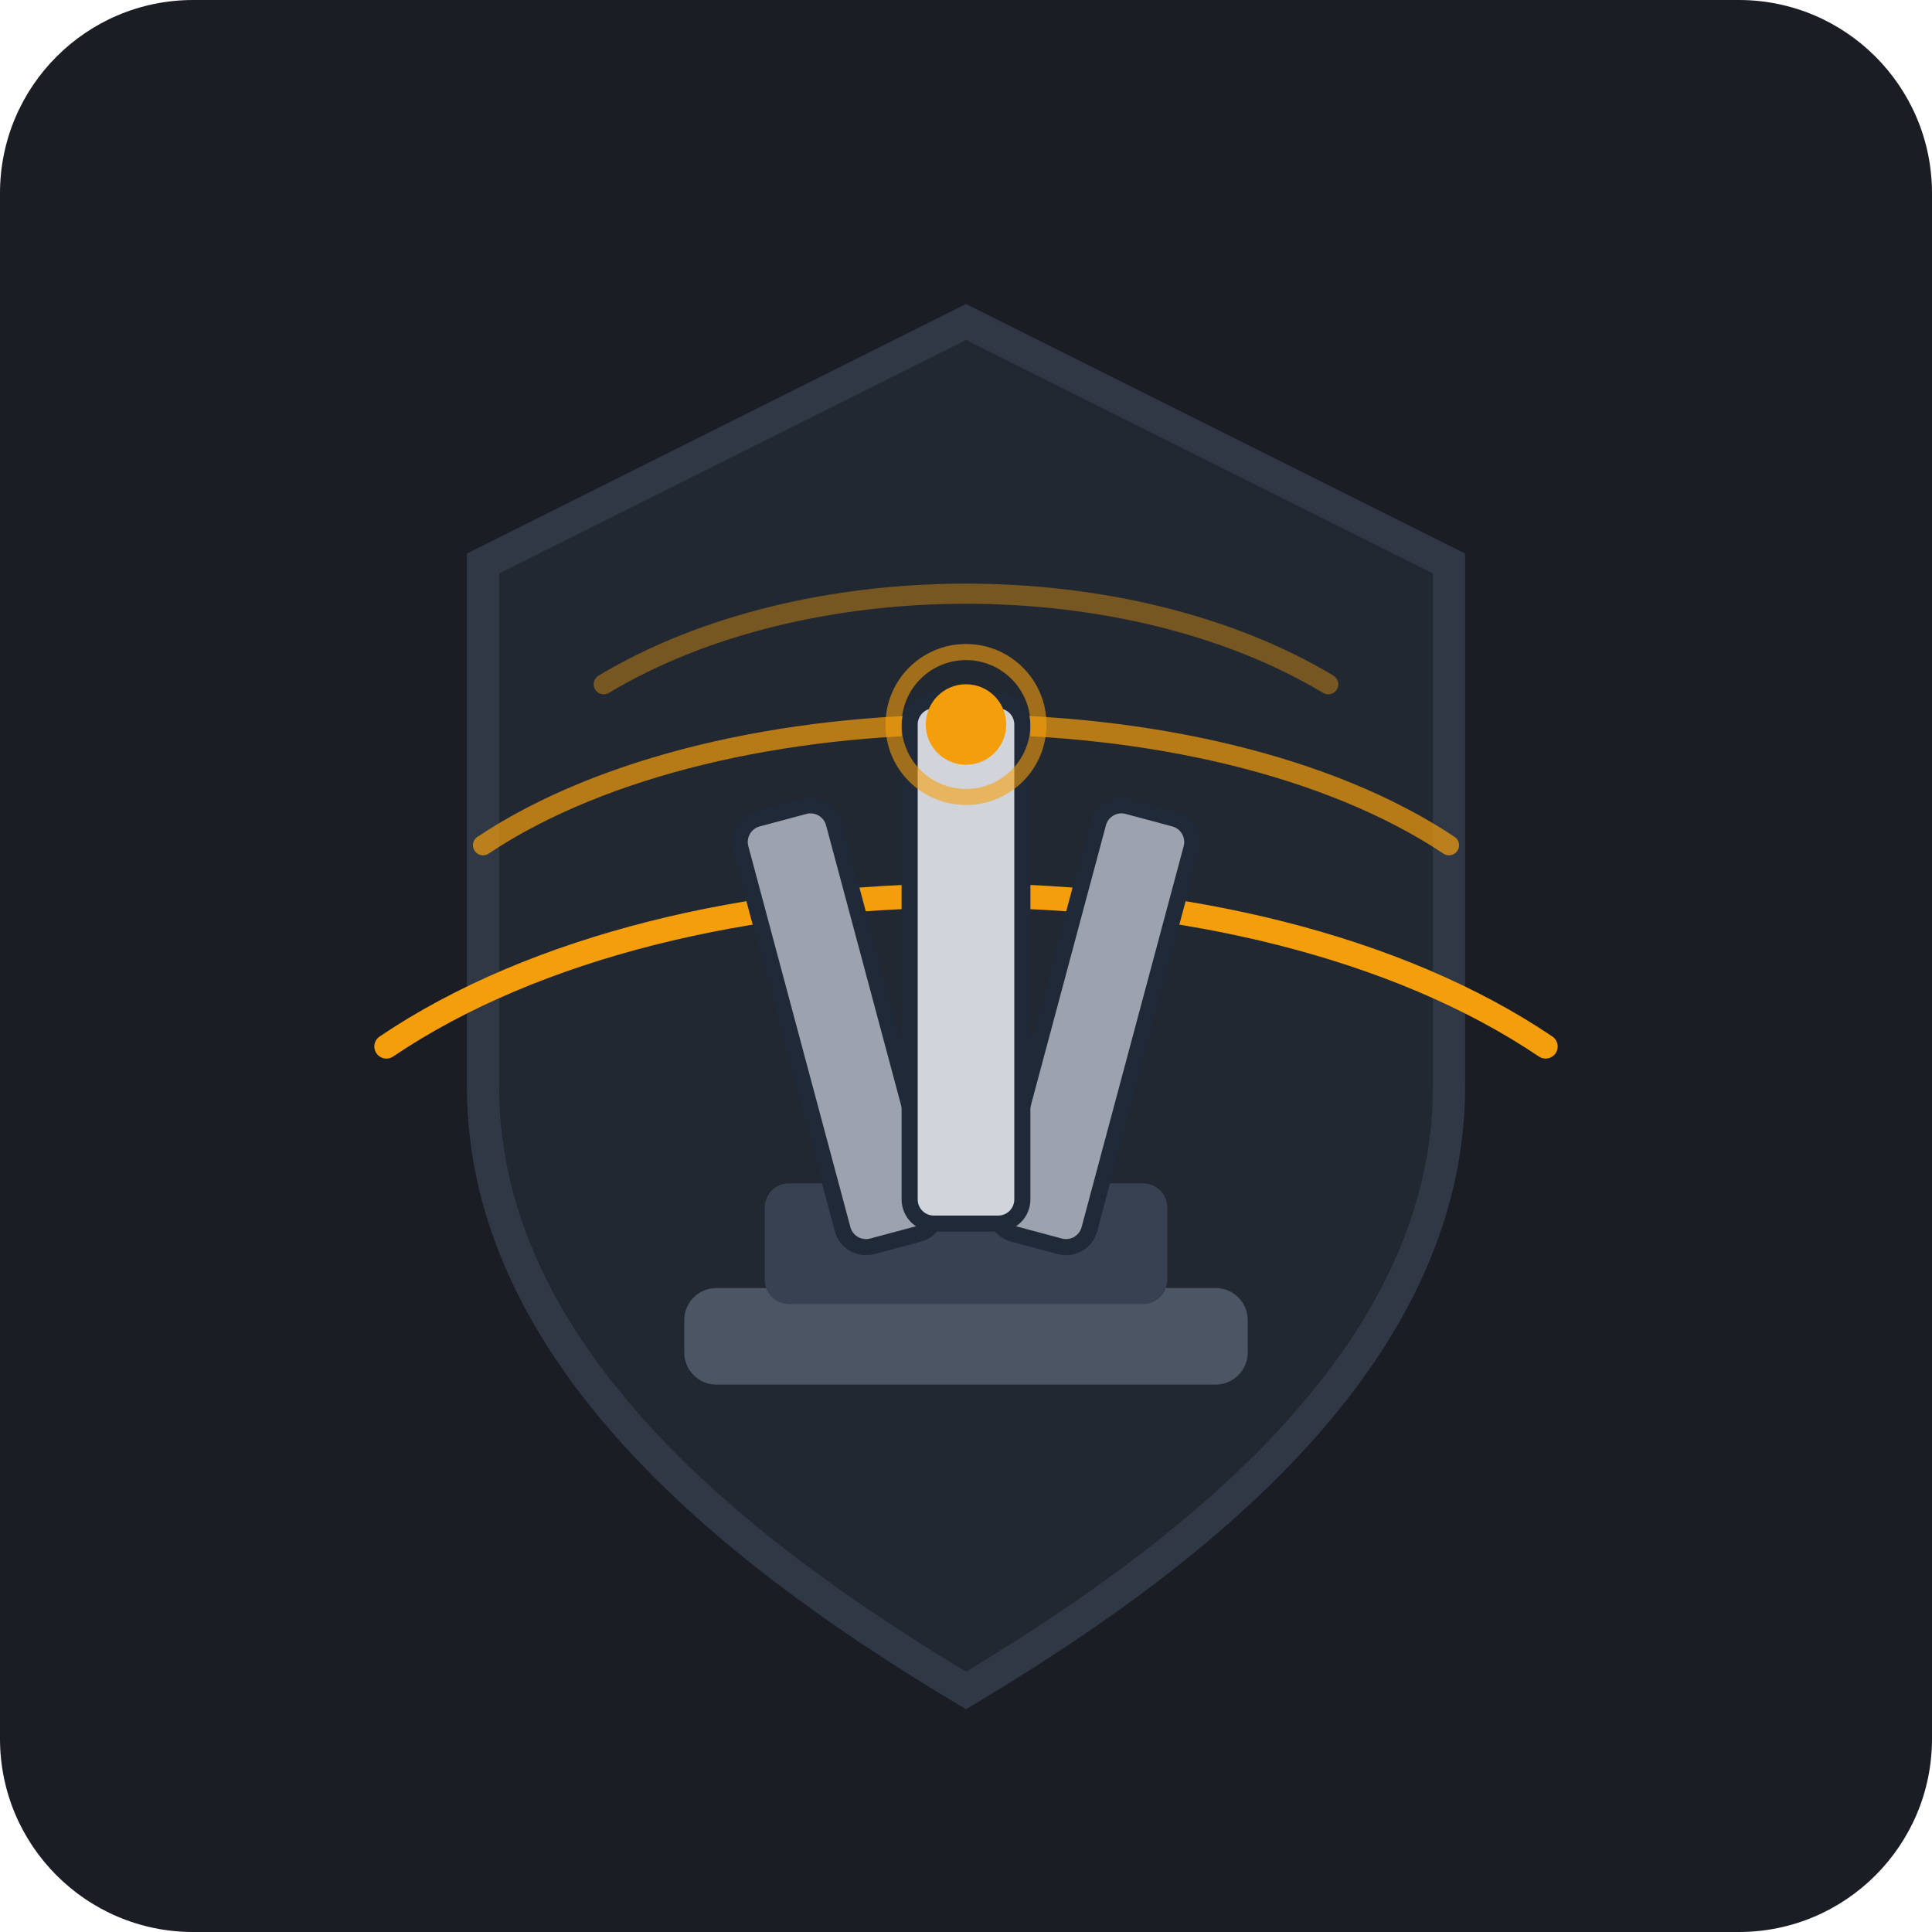
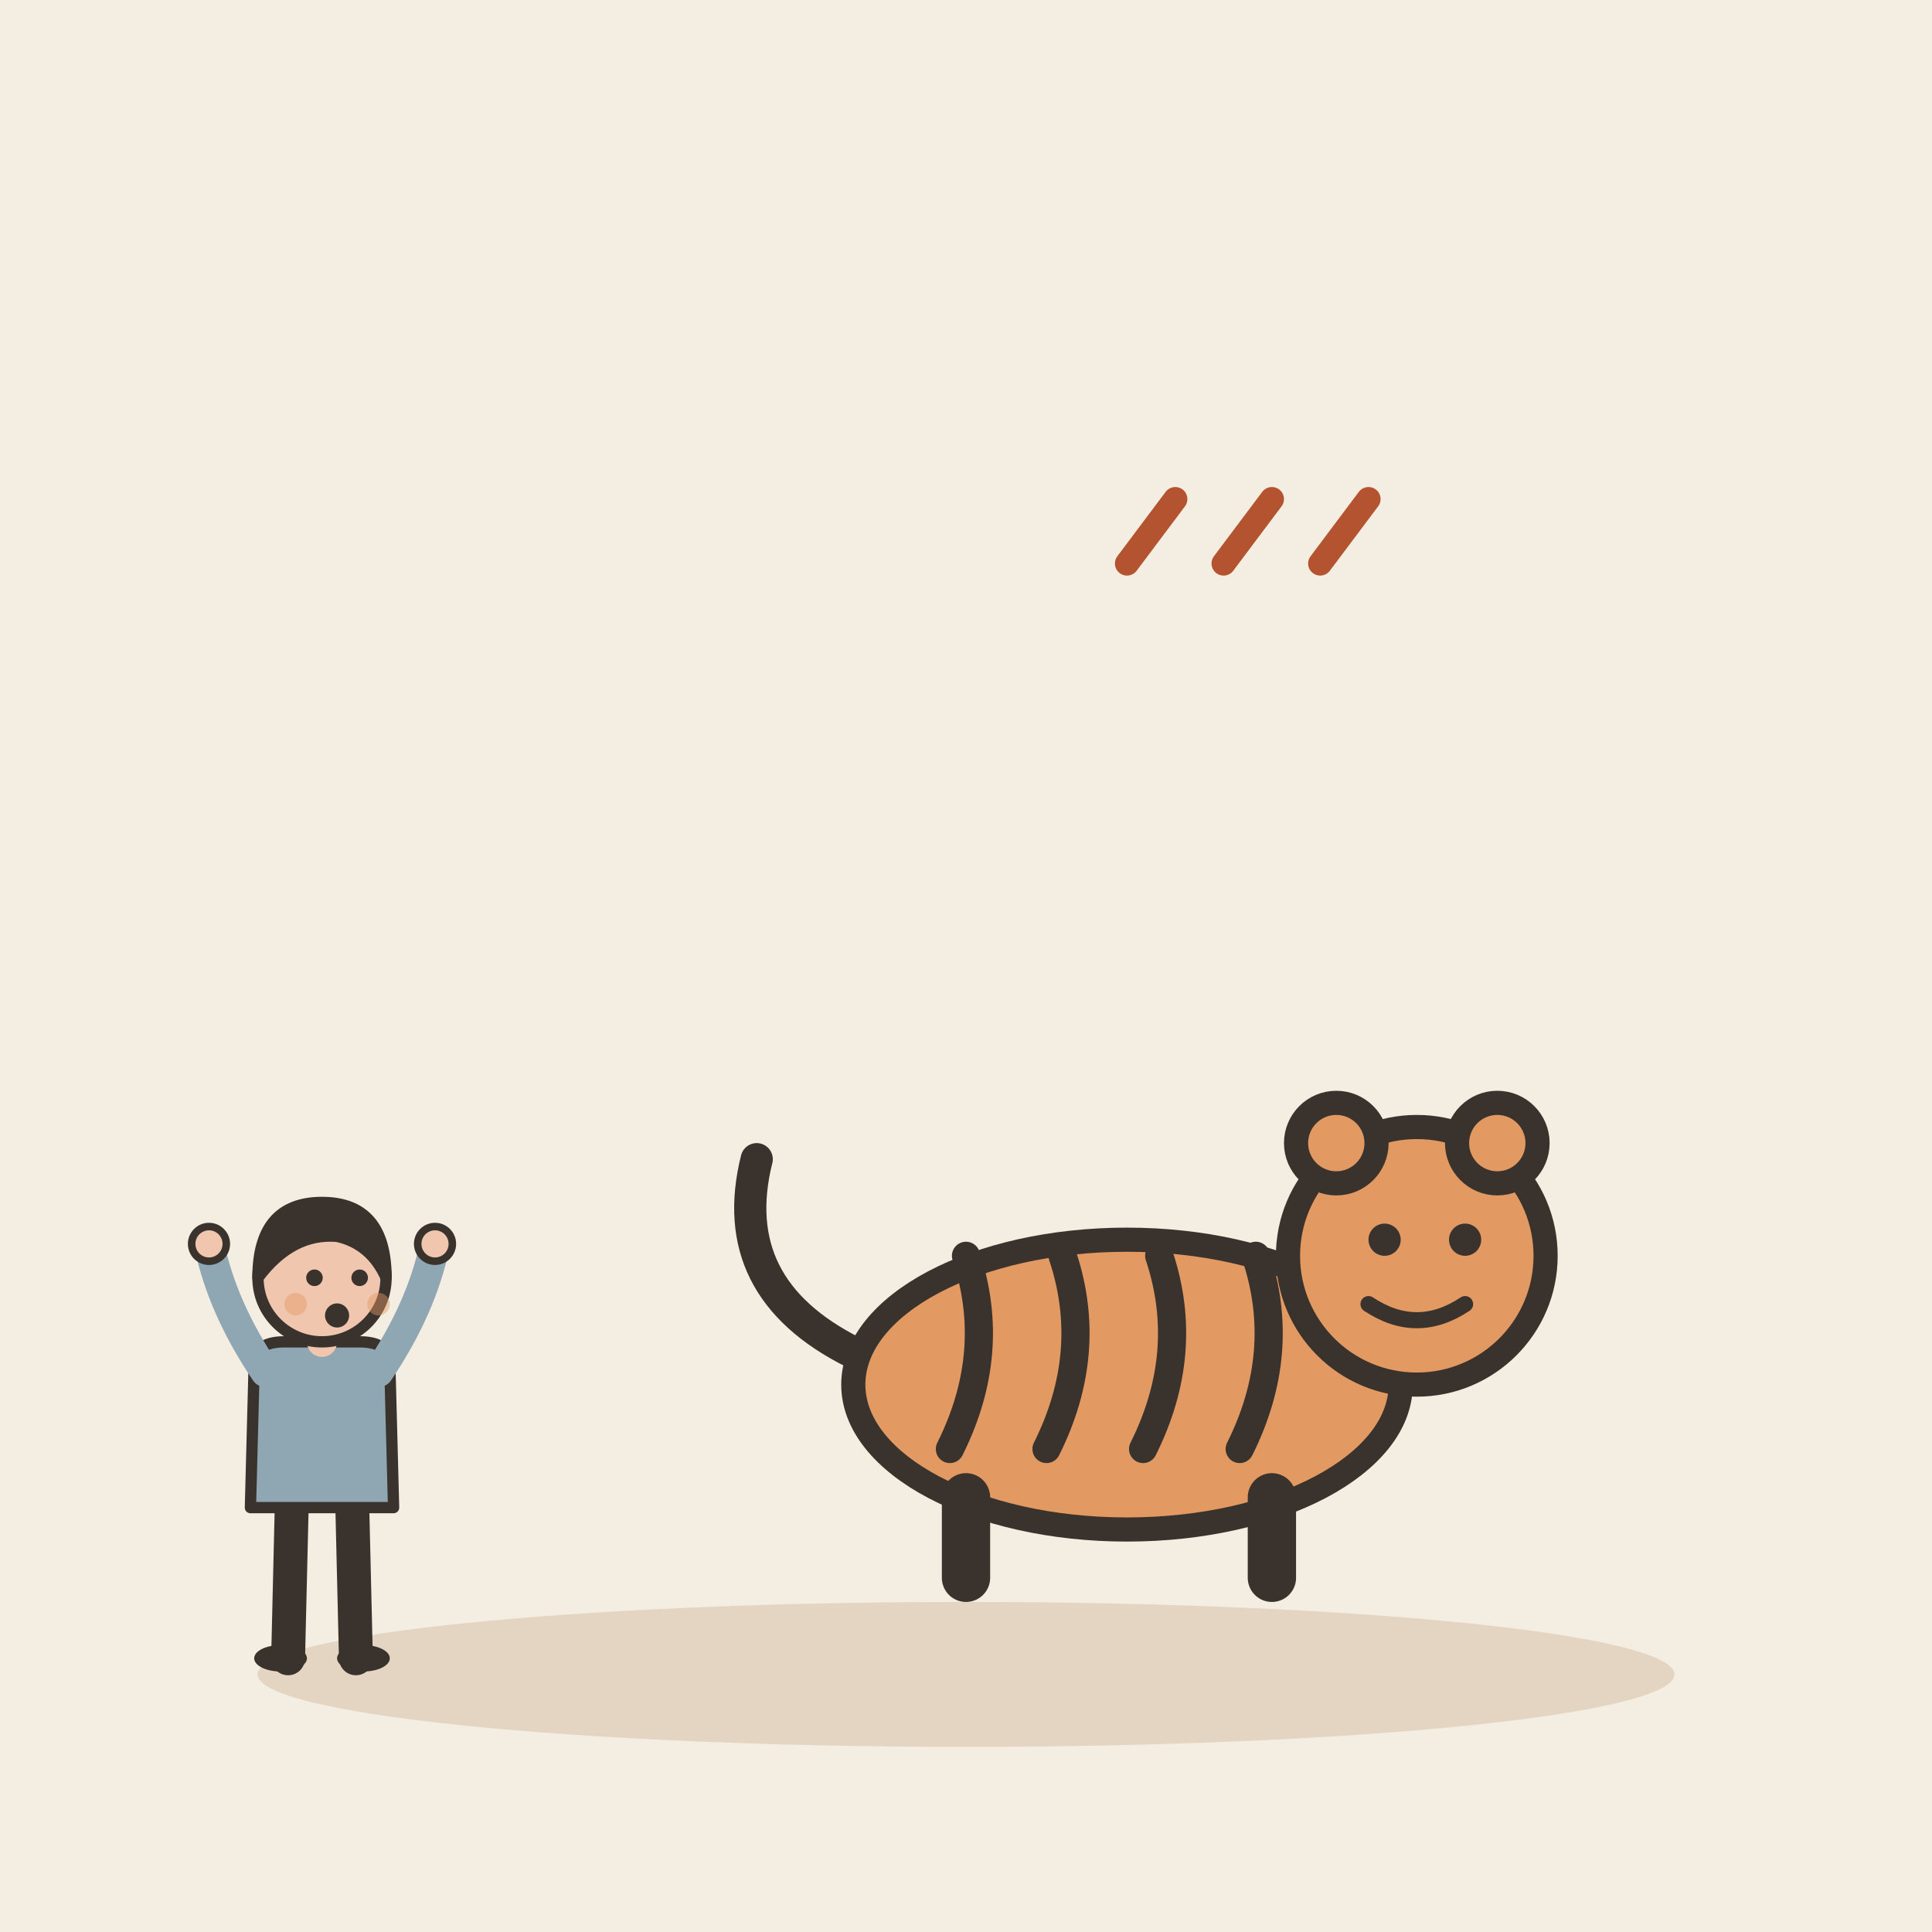
- <svg xmlns="http://www.w3.org/2000/svg" viewBox="0 0 240 240">
-   <rect width="240" height="240" rx="24" fill="#1A1D24" />
-   <g transform="translate(120, 115)">
-     <path d="M0 -75 L60 -45 L60 20 C60 55 25 80 0 95 C-25 80 -60 55 -60 20 L-60 -45 Z" fill="#222831" stroke="#303846" stroke-width="4" />
-     <path d="M-45 -30 C-20 -45 20 -45 45 -30" fill="none" stroke="#F59E0B" stroke-width="2.5" stroke-linecap="round" opacity="0.4" />
-     <path d="M-60 -10 C-30 -30 30 -30 60 -10" fill="none" stroke="#F59E0B" stroke-width="2.5" stroke-linecap="round" opacity="0.7" />
-     <path d="M-72 15 C-35 -10 35 -10 72 15" fill="none" stroke="#F59E0B" stroke-width="3" stroke-linecap="round" />
-     <rect x="-35" y="45" width="70" height="12" rx="4" fill="#4B5563" />
-     <rect x="-25" y="32" width="50" height="15" rx="3" fill="#374151" />
-     <rect x="-22" y="-15" width="12" height="55" rx="3" transform="rotate(-15 -16 12)" fill="#9CA3AF" stroke="#1F2937" stroke-width="2" />
-     <rect x="10" y="-15" width="12" height="55" rx="3" transform="rotate(15 16 12)" fill="#9CA3AF" stroke="#1F2937" stroke-width="2" />
-     <rect x="-7" y="-28" width="14" height="65" rx="3" fill="#D1D5DB" stroke="#1F2937" stroke-width="2" />
-     <circle cx="0" cy="-25" r="5" fill="#F59E0B" />
-     <circle cx="0" cy="-25" r="9" fill="none" stroke="#F59E0B" stroke-width="2" opacity="0.6" />
+ <svg xmlns="http://www.w3.org/2000/svg" viewBox="0 0 240 240" data-style="editorial">
+   <rect width="240" height="240" fill="#F4EDE2" />
+   <ellipse cx="120" cy="208" rx="88" ry="9" fill="#E3D5C1" />
+   <g transform="translate(140 196)">
+     <ellipse cx="0" cy="-24" rx="34" ry="18" fill="#E39A62" stroke="#3A332D" stroke-width="3" stroke-linecap="round" stroke-linejoin="round" />
+     <path d="M-20 -40Q-16 -28 -22 -16" fill="none" stroke="#3A332D" stroke-width="3.5" stroke-linecap="round" stroke-linejoin="round" />
+     <path d="M-8 -40Q-4 -28 -10 -16" fill="none" stroke="#3A332D" stroke-width="3.5" stroke-linecap="round" stroke-linejoin="round" />
+     <path d="M4 -40Q8 -28 2 -16" fill="none" stroke="#3A332D" stroke-width="3.5" stroke-linecap="round" stroke-linejoin="round" />
+     <path d="M16 -40Q20 -28 14 -16" fill="none" stroke="#3A332D" stroke-width="3.5" stroke-linecap="round" stroke-linejoin="round" />
+     <path d="M-20 -10L-20 0" stroke="#3A332D" stroke-width="6" stroke-linecap="round" fill="none" />
+     <path d="M18 -10L18 0" stroke="#3A332D" stroke-width="6" stroke-linecap="round" fill="none" />
+     <path d="M-34 -28Q-50 -36 -46 -52" fill="none" stroke="#3A332D" stroke-width="4" stroke-linecap="round" stroke-linejoin="round" />
+     <circle cx="36" cy="-40" r="16" fill="#E39A62" stroke="#3A332D" stroke-width="3" stroke-linecap="round" stroke-linejoin="round" />
+     <circle cx="26" cy="-54" r="5" fill="#E39A62" stroke="#3A332D" stroke-width="3" stroke-linecap="round" stroke-linejoin="round" />
+     <circle cx="46" cy="-54" r="5" fill="#E39A62" stroke="#3A332D" stroke-width="3" stroke-linecap="round" stroke-linejoin="round" />
+     <circle cx="32" cy="-42" r="2" fill="#3A332D" />
+     <circle cx="42" cy="-42" r="2" fill="#3A332D" />
+     <path d="M30 -34Q36 -30 42 -34" fill="none" stroke="#3A332D" stroke-width="2" stroke-linecap="round" stroke-linejoin="round" />
  </g>
+   <g transform="translate(40 206) scale(0.468 0.468)">
+     <path d="M-8 -42L-9 0" stroke="#3A332D" stroke-width="9" stroke-linecap="round" fill="none" />
+     <path d="M8 -42L9 0" stroke="#3A332D" stroke-width="9" stroke-linecap="round" fill="none" />
+     <ellipse cx="-11" cy="0" rx="7" ry="3.5" fill="#3A332D" />
+     <ellipse cx="11" cy="0" rx="7" ry="3.5" fill="#3A332D" />
+     <path d="M-18 -78Q-18 -84 -10 -84L10 -84Q18 -84 18 -78L19 -40L-19 -40Z" fill="#8FA7B3" stroke="#3A332D" stroke-width="3" stroke-linecap="round" stroke-linejoin="round" />
+     <path d="M-15 -76Q-26.5 -93 -30 -110" fill="none" stroke="#8FA7B3" stroke-width="8" stroke-linecap="round" stroke-linejoin="round" />
+     <circle cx="-30" cy="-110" r="4.6" fill="#F0C7AE" stroke="#3A332D" stroke-linecap="round" stroke-linejoin="round" stroke-width="2" />
+     <path d="M15 -76Q26.5 -93 30 -110" fill="none" stroke="#8FA7B3" stroke-width="8" stroke-linecap="round" stroke-linejoin="round" />
+     <circle cx="30" cy="-110" r="4.6" fill="#F0C7AE" stroke="#3A332D" stroke-linecap="round" stroke-linejoin="round" stroke-width="2" />
+     <path d="M0 -84L0 -88" stroke="#F0C7AE" stroke-width="8" stroke-linecap="round" fill="none" />
+     <circle cx="0" cy="-101" r="17" fill="#F0C7AE" stroke="#3A332D" stroke-width="3" stroke-linecap="round" stroke-linejoin="round" />
+     <path d="M-17 -101Q-17 -121 0 -121Q17 -121 17 -101Q13 -110 4 -112Q-8 -113 -17 -101Z" fill="#3A332D" stroke="#3A332D" stroke-width="3" stroke-linecap="round" stroke-linejoin="round" />
+     <circle cx="-2" cy="-101" r="2.2" fill="#3A332D" />
+     <circle cx="10" cy="-101" r="2.2" fill="#3A332D" />
+     <circle cx="4" cy="-91" r="3.2" fill="#3A332D" />
+     <circle cx="-7" cy="-94" r="3" fill="#E39A62" opacity="0.45" />
+     <circle cx="15" cy="-94" r="3" fill="#E39A62" opacity="0.45" />
+   </g>
+   <path d="M140 70l6 -8" fill="none" stroke="#B4532F" stroke-width="3" stroke-linecap="round" stroke-linejoin="round" />
+   <path d="M152 70l6 -8" fill="none" stroke="#B4532F" stroke-width="3" stroke-linecap="round" stroke-linejoin="round" />
+   <path d="M164 70l6 -8" fill="none" stroke="#B4532F" stroke-width="3" stroke-linecap="round" stroke-linejoin="round" />
</svg>
